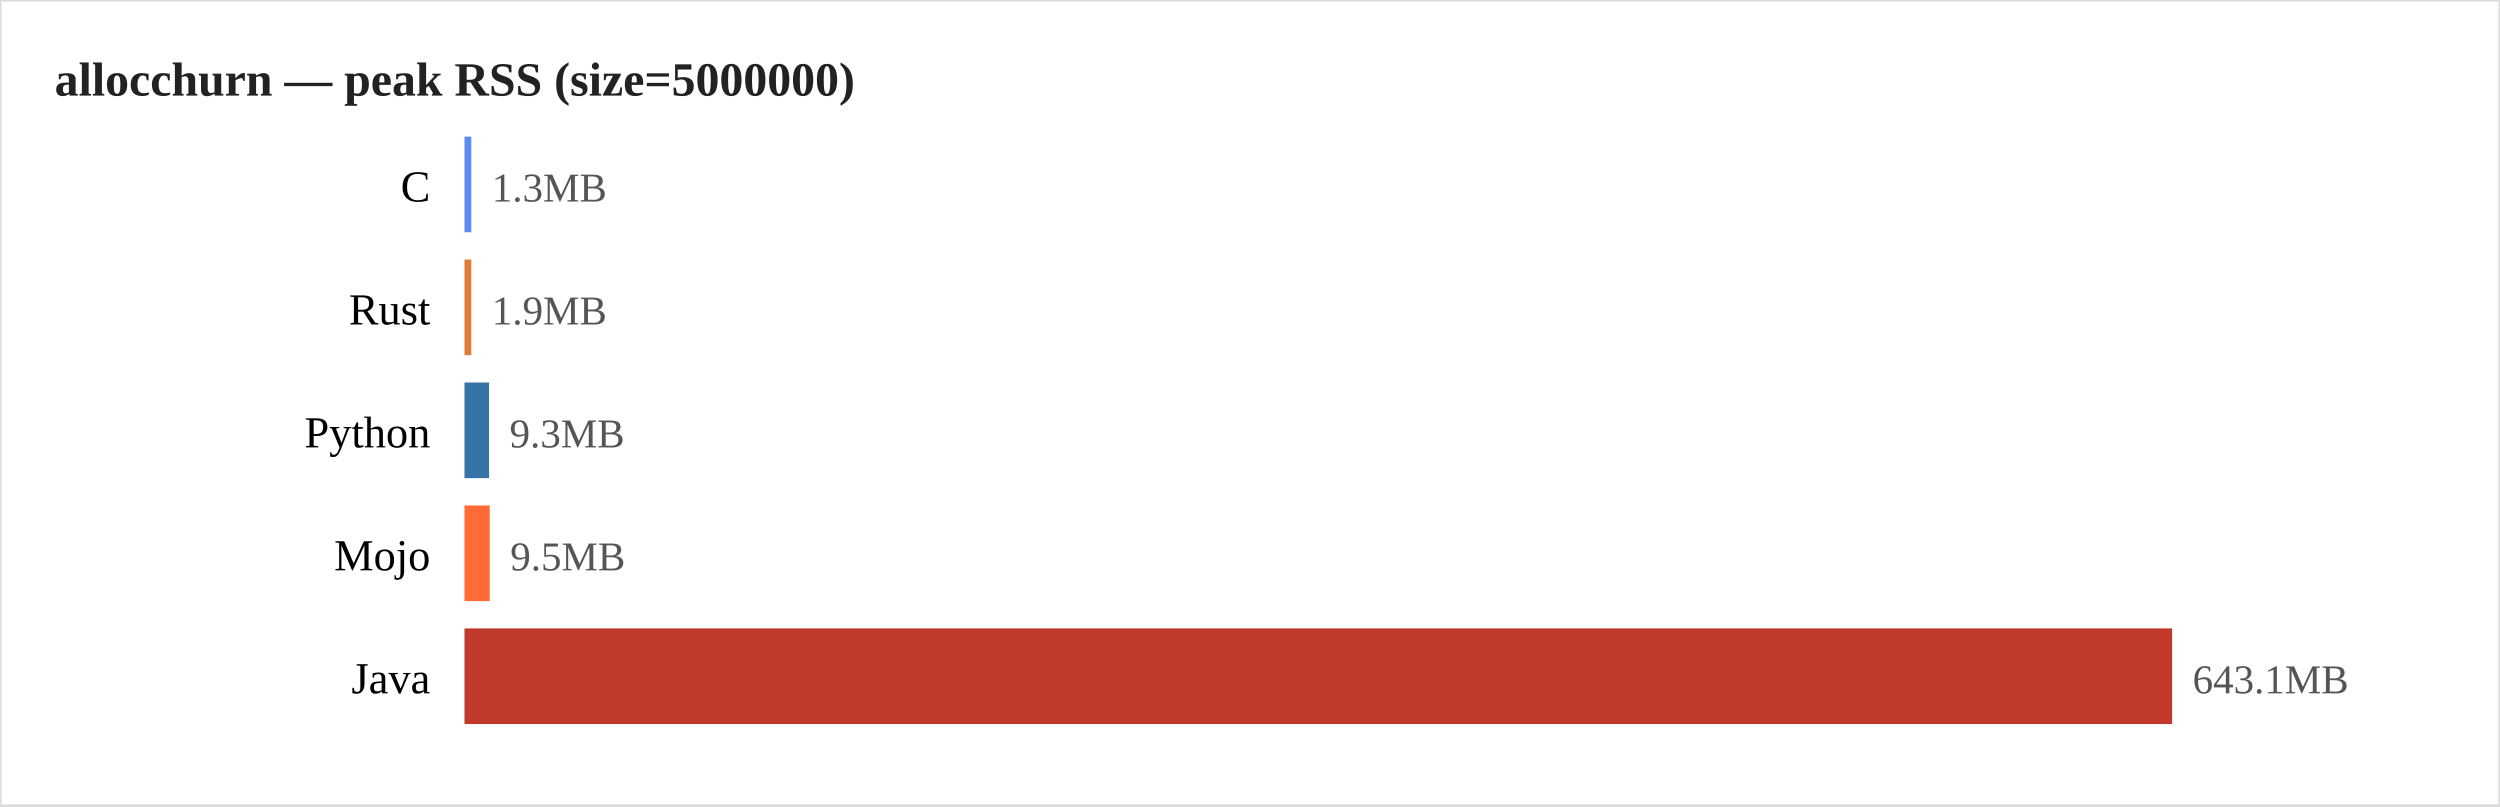
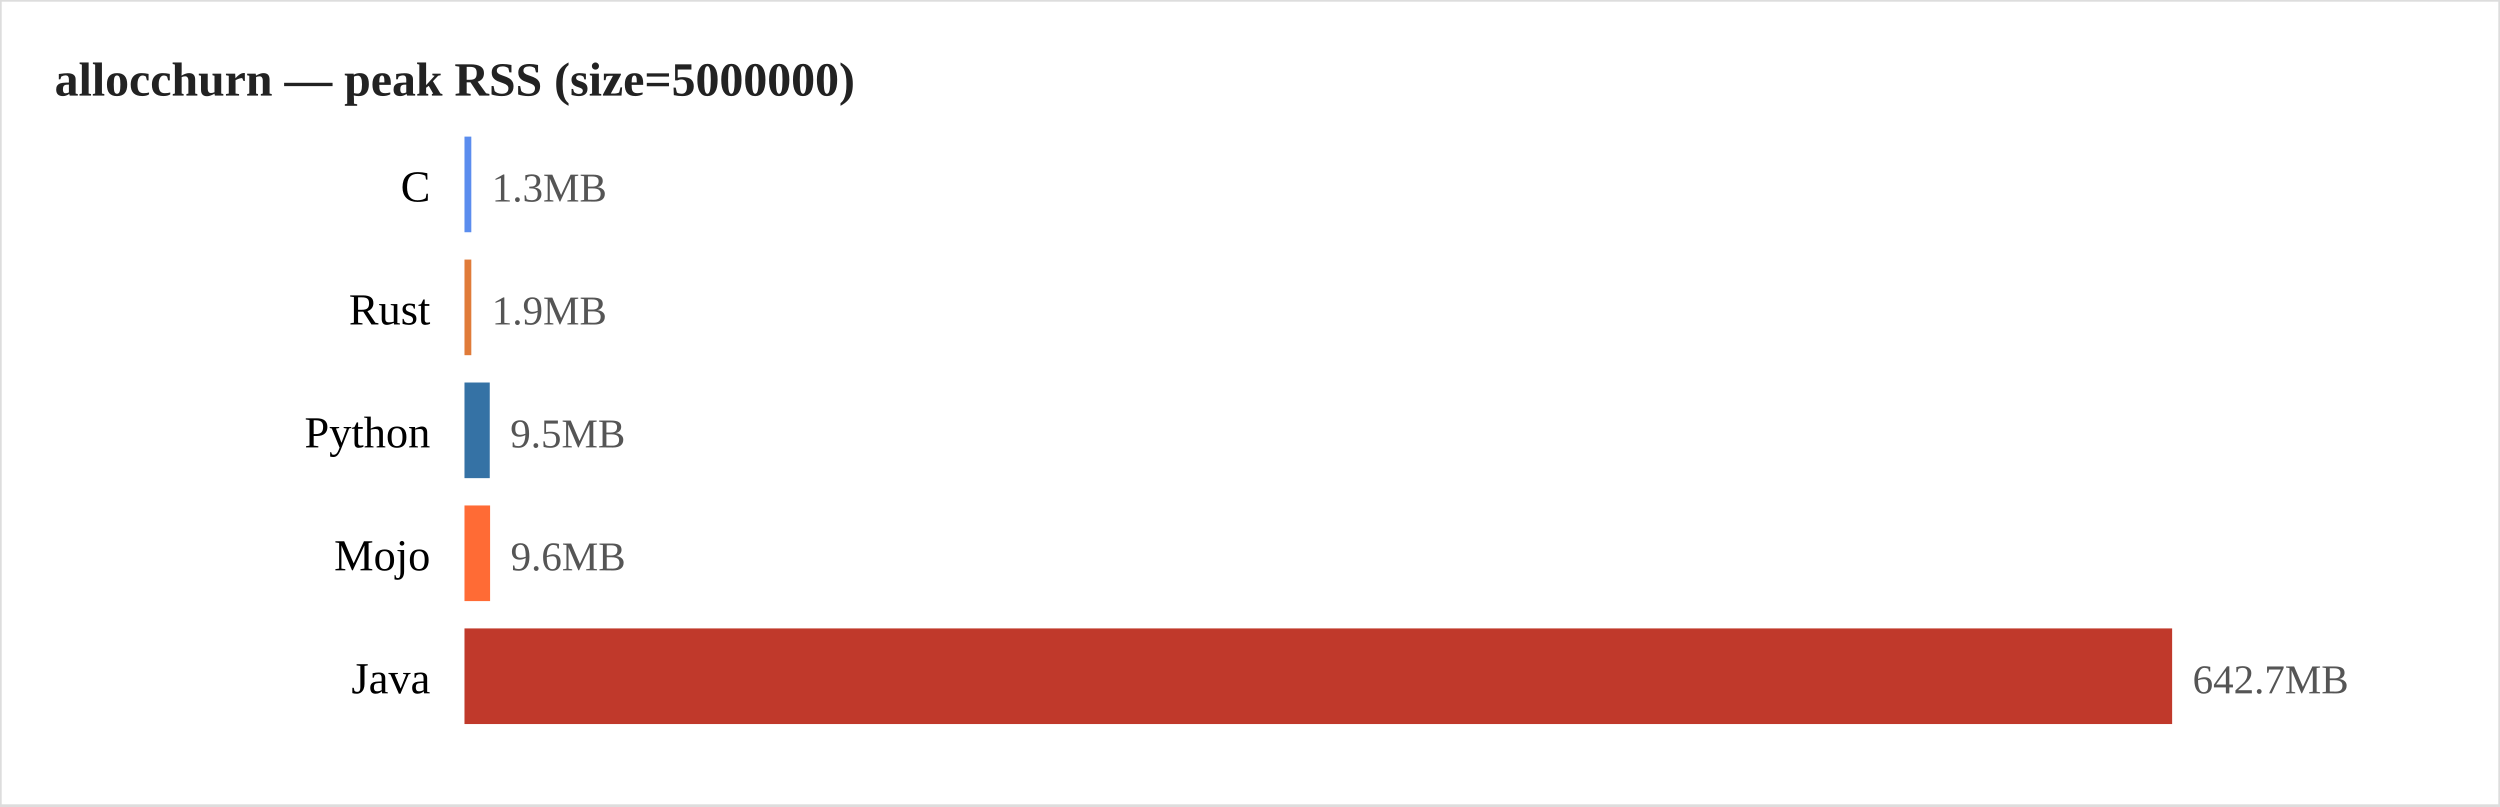
<svg xmlns="http://www.w3.org/2000/svg" width="732" height="236">
  <rect width="100%" height="100%" fill="white" stroke="#ddd" />
  <text x="16" y="28" font-size="14" font-weight="bold" fill="#222">allocchurn — peak RSS (size=5000000)</text>
  <rect x="136" y="40" width="2.0" height="28" fill="#5b8dee" />
  <text x="126" y="59.0" text-anchor="end" font-size="13">C</text>
  <text x="144.0" y="59.0" font-size="12" fill="#555">1.3MB</text>
  <rect x="136" y="76" width="2.0" height="28" fill="#e07b39" />
  <text x="126" y="95.0" text-anchor="end" font-size="13">Rust</text>
  <text x="144.0" y="95.0" font-size="12" fill="#555">1.9MB</text>
-   <rect x="136" y="112" width="7.2" height="28" fill="#3572A5" />
+   <rect x="136" y="112" width="7.4" height="28" fill="#3572A5" />
  <text x="126" y="131.0" text-anchor="end" font-size="13">Python</text>
-   <text x="149.2" y="131.0" font-size="12" fill="#555">9.3MB</text>
-   <rect x="136" y="148" width="7.4" height="28" fill="#ff6b35" />
+   <text x="149.4" y="131.0" font-size="12" fill="#555">9.5MB</text>
+   <rect x="136" y="148" width="7.5" height="28" fill="#ff6b35" />
  <text x="126" y="167.0" text-anchor="end" font-size="13">Mojo</text>
-   <text x="149.4" y="167.0" font-size="12" fill="#555">9.5MB</text>
+   <text x="149.5" y="167.0" font-size="12" fill="#555">9.6MB</text>
  <rect x="136" y="184" width="500.0" height="28" fill="#c0392b" />
  <text x="126" y="203.0" text-anchor="end" font-size="13">Java</text>
-   <text x="642.0" y="203.0" font-size="12" fill="#555">643.1MB</text>
+   <text x="642.0" y="203.0" font-size="12" fill="#555">642.7MB</text>
</svg>
